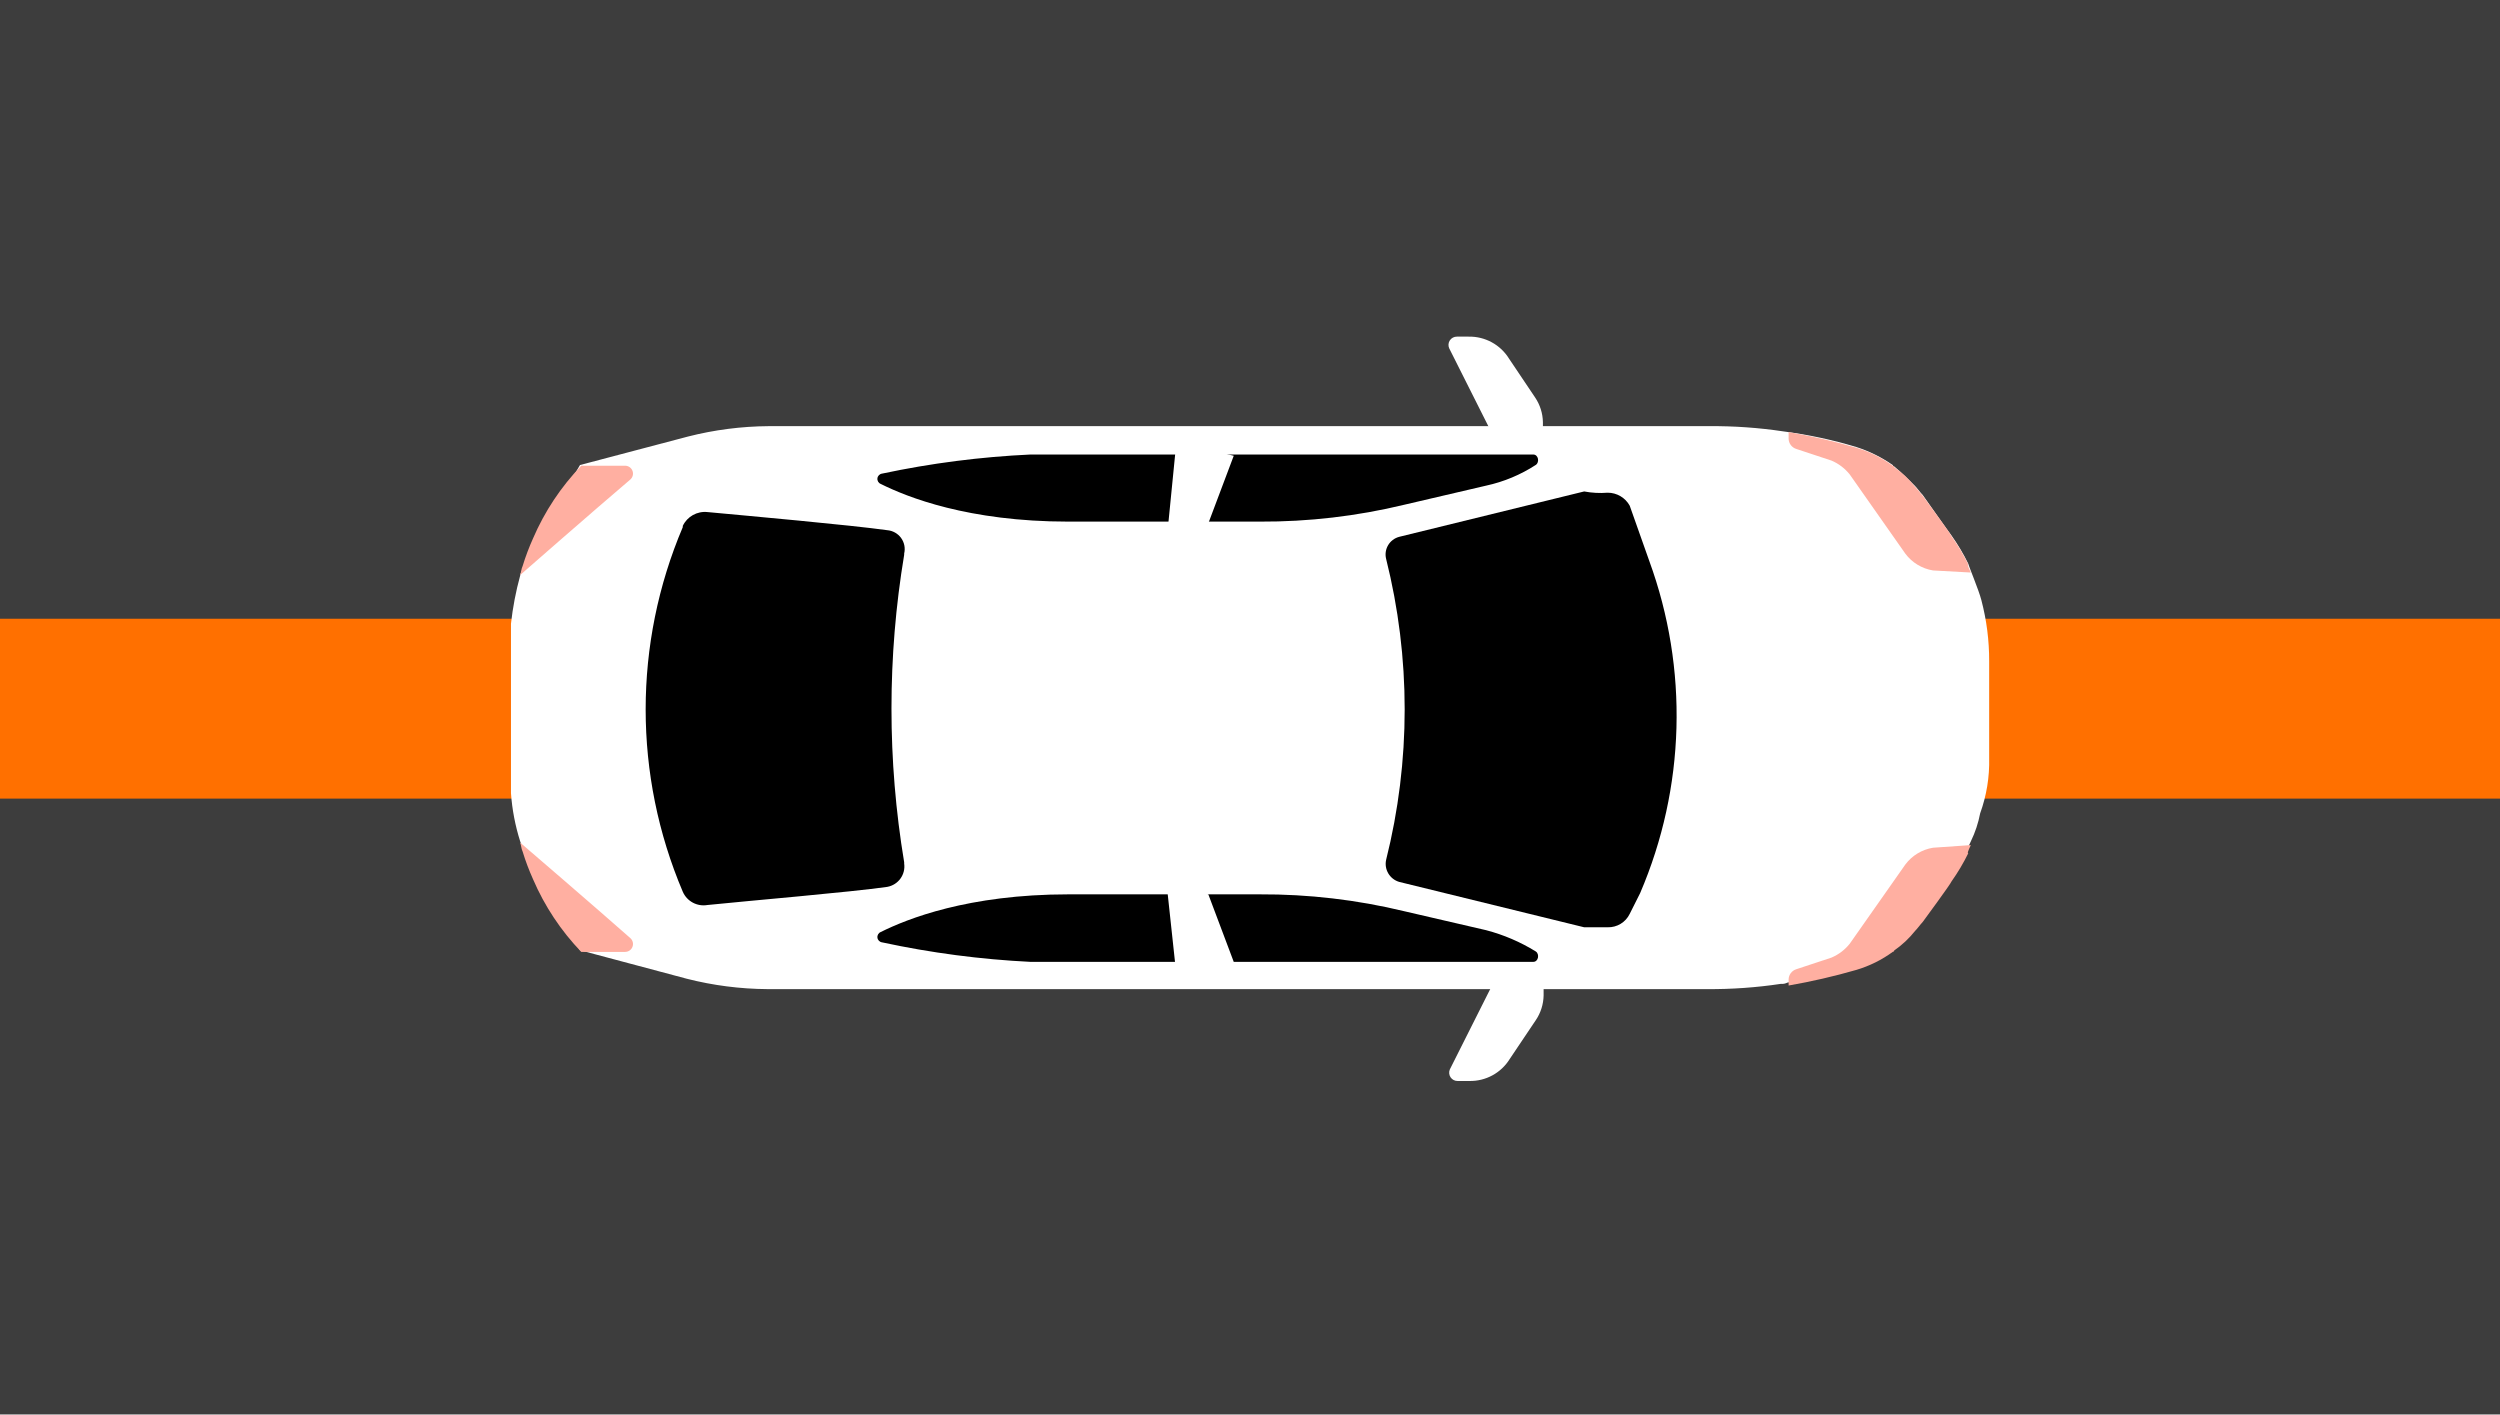
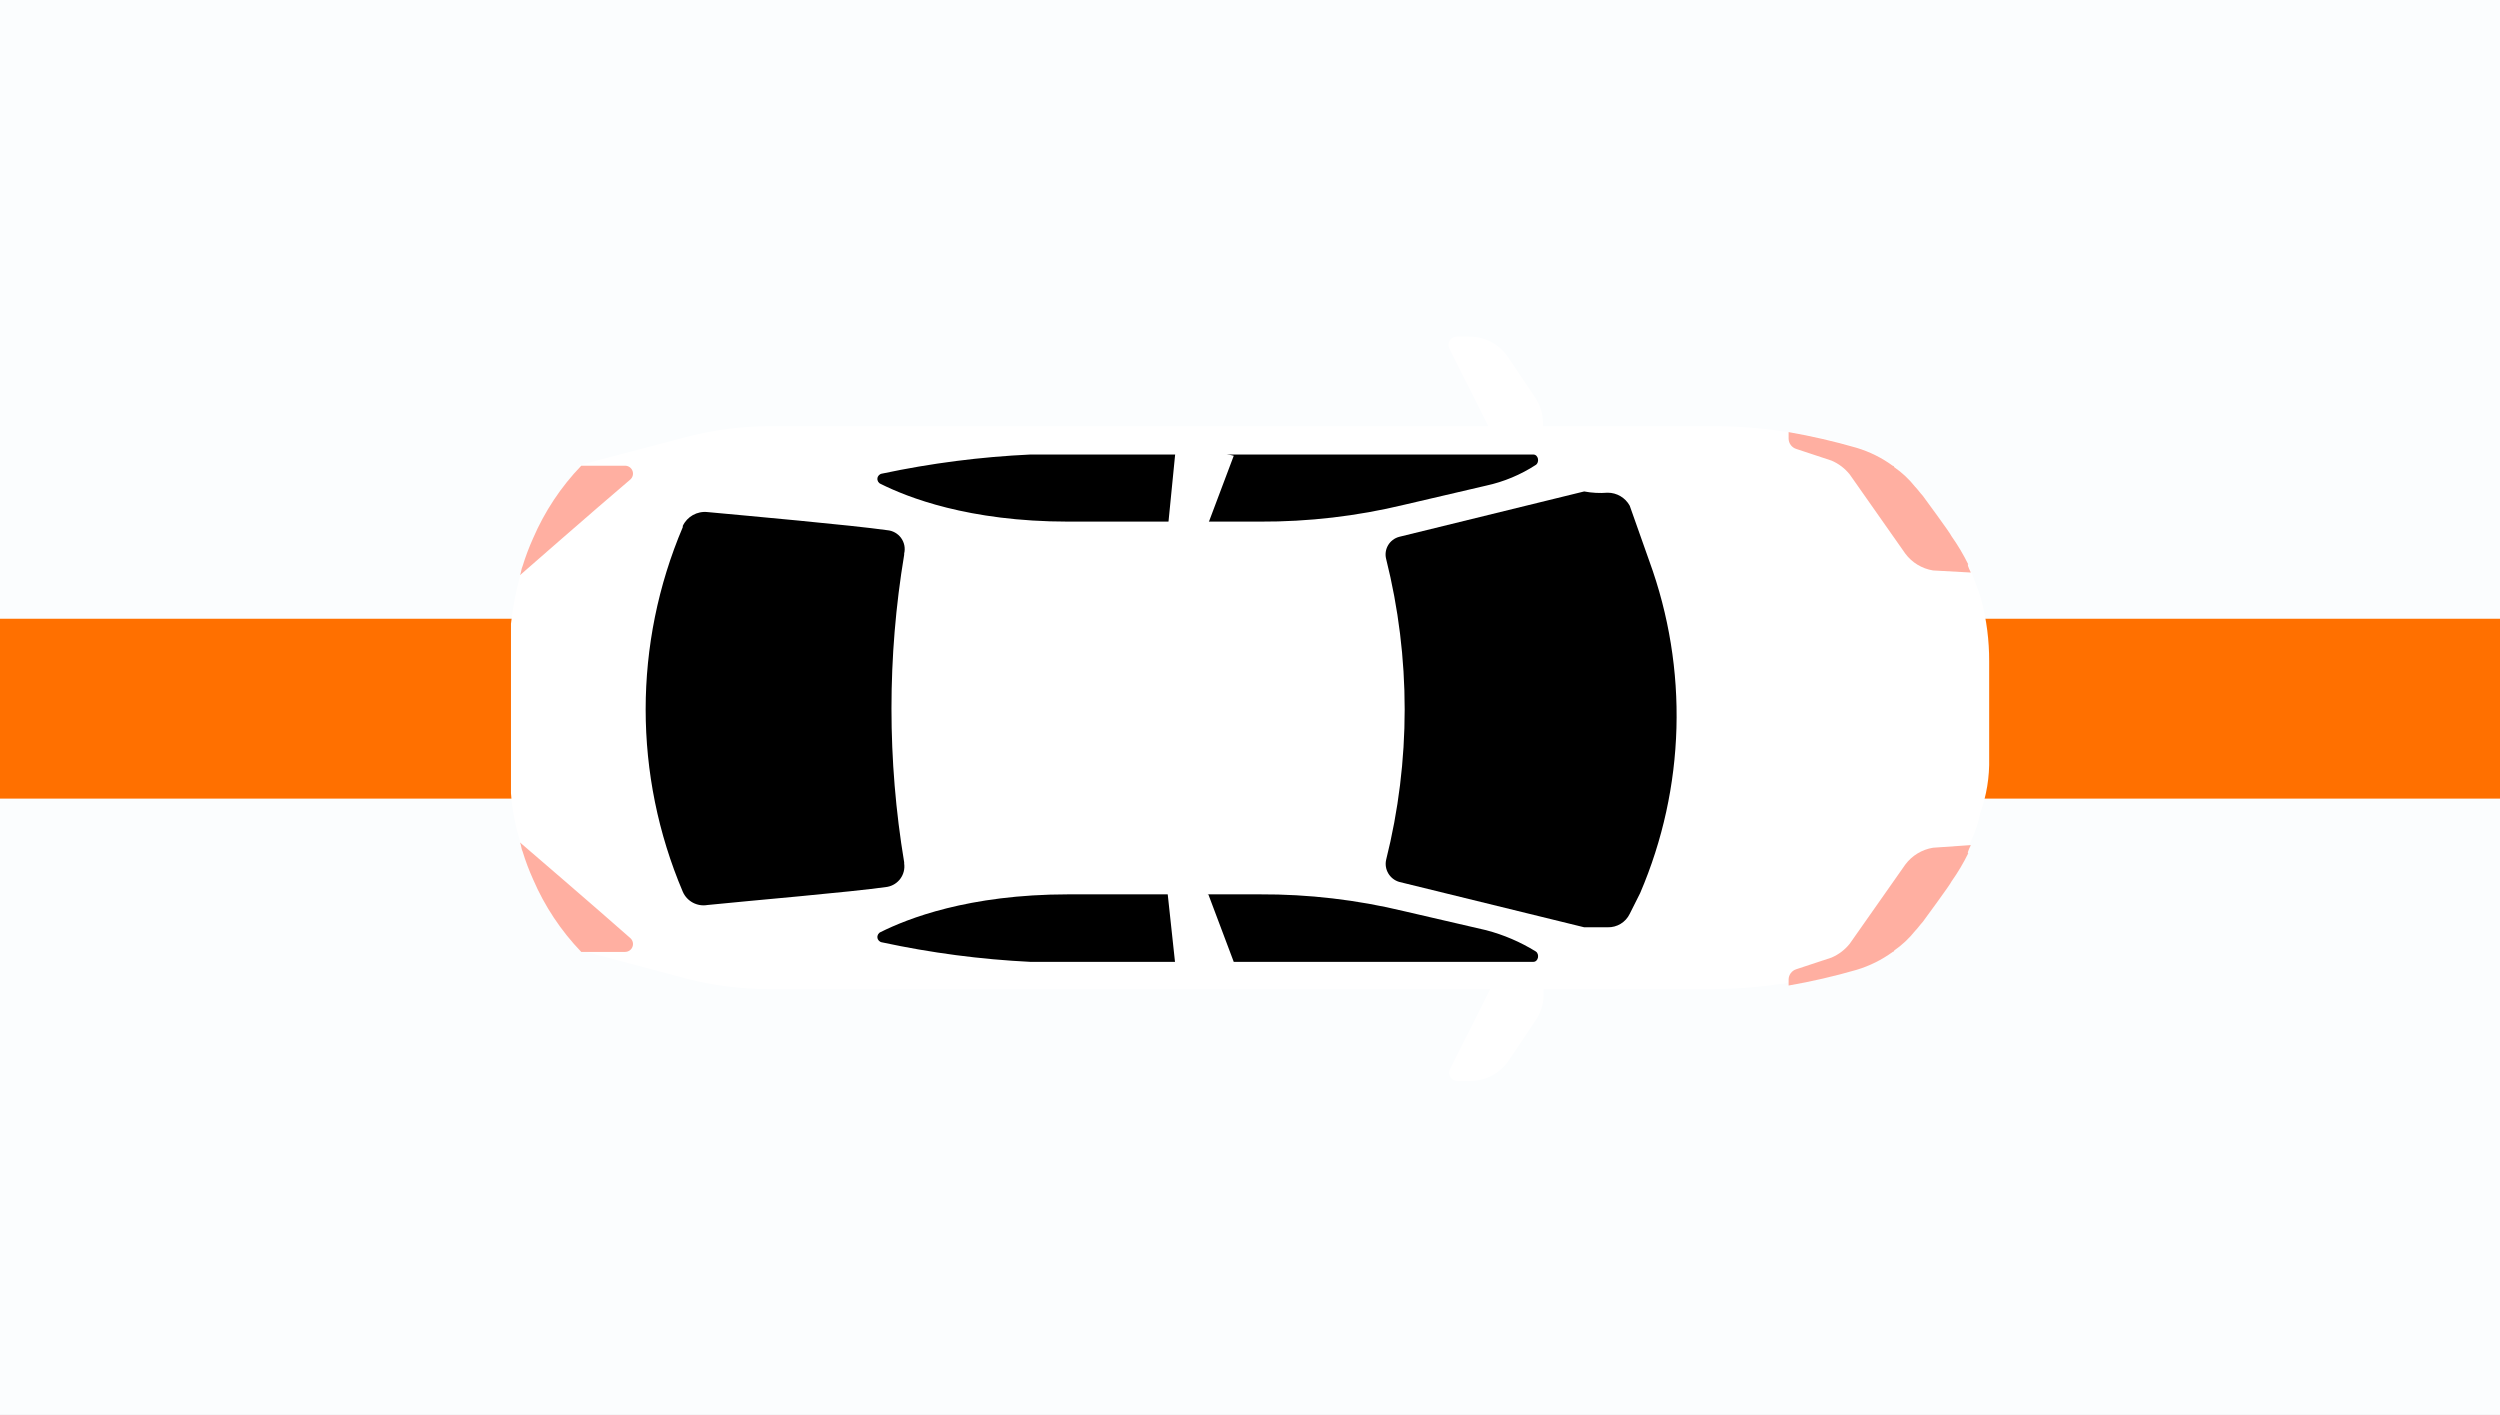
<svg xmlns="http://www.w3.org/2000/svg" width="783px" height="443px" viewBox="0 0 783 443" version="1.1">
  <g id="Page-1" stroke="none" stroke-width="1" fill="none" fill-rule="evenodd">
    <g id="deliver" fill-rule="nonzero">
      <g id="Global-Rider-Meet-driver">
-         <g id="BG" fill="#3D3D3D">
+         <g id="BG" fill="#FBFDFE">
          <polygon id="Path" points="783 1.13686838e-13 5.68434189e-14 1.13686838e-13 5.68434189e-14 443 783 443" />
        </g>
        <g id="Layer_1" transform="translate(0, 105)">
          <polygon id="Path" fill="#FF7000" points="438.045 88.79 0 88.79 0 145.123 438.045 145.123" />
          <polygon id="Path" fill="#FF7000" points="783 88.79 344.955 88.79 344.955 145.123 783 145.123" />
          <path d="M623.007,132.427 L623.007,102.093 C623.028,95.645 622.209,89.222 620.571,82.983 C619.745,79.733 616.482,72.02 616.482,71.587 C614.956,68.474 613.181,65.489 611.175,62.66 C610.784,62.27 602.214,50.05 602.214,50.05 C601.388,49.227 600.561,48.013 599.778,47.19 C597.734,45.153 595.689,43.117 593.253,41.08 C593.037,41.08 592.861,40.905 592.861,40.69 C589.355,38.238 585.498,36.325 581.421,35.013 C573.956,32.76 566.318,31.122 558.583,30.117 C550.881,28.961 543.1,28.41 535.311,28.47 L240.773,28.47 C232.247,28.526 223.759,29.617 215.499,31.72 L181.656,40.647 C181.656,40.647 163.69,70.98 162.907,75.313 C161.558,80.243 160.598,85.271 160.036,90.35 L160.036,143.433 C160.399,148.54 161.363,153.587 162.907,158.47 C164.125,162.543 181.656,192.617 181.656,192.617 L215.107,201.543 C223.368,203.646 231.855,204.738 240.381,204.793 L534.485,204.793 C542.273,204.853 550.055,204.302 557.757,203.147 C558.462,203.214 559.172,203.079 559.802,202.757 C566.962,201.512 574.049,199.878 581.029,197.86 C585.141,196.633 589.01,194.713 592.47,192.183 C592.686,192.183 592.861,192.009 592.861,191.793 C595.325,190.086 597.523,188.027 599.386,185.683 C600.213,184.86 601.039,183.647 601.822,182.823 C601.822,182.823 610.784,170.647 610.784,170.213 C612.79,167.384 614.564,164.399 616.091,161.287 C616.435,160.308 616.841,159.353 617.308,158.427 C618.64,155.675 619.605,152.761 620.179,149.76 C622.191,144.207 623.15,138.329 623.007,132.427 Z" id="Path" fill="#FFFFFF" />
          <polygon id="Path" fill="#FFFFFF" points="386.411 37.743 368.445 32.457 365.4 65 378.45 58.89" />
          <path d="M213.846,174.287 C198.345,137.792 198.345,96.598 213.846,60.103 L213.846,59.713 C215.236,56.773 218.345,55.033 221.589,55.38 C234.639,56.593 266.481,59.453 277.878,61.057 C279.617,61.197 281.206,62.09 282.227,63.499 C283.248,64.908 283.598,66.692 283.185,68.38 L283.185,68.77 C277.885,100.648 277.885,133.178 283.185,165.057 L283.185,165.447 C283.686,168.913 281.339,172.152 277.878,172.77 C266.438,174.417 234.639,177.103 221.589,178.447 C218.352,179.015 215.147,177.294 213.846,174.287 L213.846,174.287 Z" id="Path" fill="#000000" />
          <path d="M481.023,193.007 C482.241,193.83 481.849,196.257 480.197,196.257 L322.77,196.257 C307.128,195.489 291.575,193.446 276.269,190.147 C275.501,190.045 274.9,189.438 274.808,188.673 C274.716,187.907 275.156,187.176 275.877,186.897 C284.055,182.823 303.195,175.11 334.602,175.11 L394.545,175.11 C409.799,175.038 425.005,176.813 439.829,180.397 L465.45,186.333 C470.946,187.772 476.195,190.022 481.023,193.007 Z" id="Path" fill="#000000" />
          <polygon id="Path" fill="#FFFFFF" points="386.411 196.257 368.445 200.33 365.183 169.997 378.45 175.11" />
          <path d="M510.429,181.22 L513.692,174.72 C527.864,141.673 528.891,104.493 516.562,70.72 L510.429,53.387 C509.045,50.871 506.392,49.309 503.512,49.313 C501.056,49.513 498.583,49.382 496.161,48.923 L438.219,63.137 C435.201,63.943 433.384,67.004 434.13,70.027 C441.884,100.983 441.884,133.363 434.13,164.32 C433.478,167.328 435.259,170.329 438.219,171.21 L496.161,185.423 L503.512,185.423 C506.449,185.506 509.159,183.859 510.429,181.22 L510.429,181.22 Z" id="Path" fill="#000000" />
          <path d="M162.864,158.86 C163.256,159.683 163.256,160.897 163.69,161.72 C164.594,164.674 165.683,167.569 166.953,170.387 C170.575,178.81 175.688,186.516 182.048,193.137 L195.75,193.137 C196.789,193.147 197.724,192.512 198.093,191.544 C198.462,190.577 198.187,189.483 197.403,188.803 C186.528,179.183 162.864,158.86 162.864,158.86 Z" id="Path" fill="#FFAFA1" />
          <path d="M162.864,75.14 C163.256,74.317 163.256,73.103 163.69,72.28 C164.594,69.326 165.683,66.431 166.953,63.613 C170.575,55.19 175.688,47.484 182.048,40.863 L195.75,40.863 C196.789,40.853 197.724,41.488 198.093,42.456 C198.462,43.423 198.187,44.517 197.403,45.197 C186.528,54.427 162.864,75.14 162.864,75.14 Z" id="Path" fill="#FFAFA1" />
          <path d="M469.8,35.75 L453.879,4.073 C453.524,3.262 453.607,2.327 454.099,1.591 C454.592,0.854 455.427,0.418 456.315,0.433 L459.969,0.433 C465.116,0.334 469.931,2.955 472.627,7.323 L480.805,19.5 C482.343,21.785 483.189,24.463 483.241,27.213 L483.241,37.353 L469.8,35.75 Z" id="Path" fill="#FFFFFF" />
          <path d="M470.017,198.25 L454.096,229.927 C453.741,230.738 453.824,231.673 454.317,232.409 C454.81,233.146 455.644,233.582 456.533,233.567 L460.187,233.567 C465.333,233.666 470.149,231.045 472.845,226.677 L481.023,214.5 C482.561,212.215 483.406,209.537 483.459,206.787 L483.459,196.647 L470.017,198.25 Z" id="Path" fill="#FFFFFF" />
          <path d="M617.265,159.683 L605.433,160.507 C601.952,161.072 598.83,162.969 596.733,165.793 L579.333,190.58 C577.823,192.472 575.865,193.961 573.635,194.913 L562.629,198.553 C561.191,198.989 560.204,200.306 560.193,201.803 L560.193,203.667 C567.353,202.422 574.44,200.787 581.421,198.77 C585.533,197.544 589.402,195.624 592.861,193.093 C592.965,193.093 593.065,193.052 593.138,192.979 C593.212,192.906 593.253,192.807 593.253,192.703 C595.716,190.996 597.915,188.937 599.778,186.593 C600.605,185.77 601.431,184.557 602.214,183.733 C602.214,183.733 611.175,171.557 611.175,171.123 C613.181,168.294 614.956,165.309 616.482,162.197 C616.047,162.5 616.482,161.287 617.265,159.683 Z" id="Path" fill="#FFAFA1" />
          <path d="M617.265,74.317 L605.433,73.667 C601.952,73.101 598.83,71.205 596.733,68.38 L579.333,43.593 C577.823,41.701 575.865,40.212 573.635,39.26 L562.629,35.62 C561.191,35.184 560.204,33.867 560.193,32.37 L560.193,30.333 C567.353,31.578 574.44,33.213 581.421,35.23 C585.533,36.456 589.402,38.376 592.861,40.907 C593.078,40.907 593.253,41.081 593.253,41.297 C595.716,43.004 597.915,45.063 599.778,47.407 C600.605,48.23 601.431,49.443 602.214,50.267 C602.214,50.267 611.175,62.443 611.175,62.877 C613.181,65.706 614.956,68.691 616.482,71.803 C616.047,71.5 616.482,72.713 617.265,74.317 Z" id="Path" fill="#FFAFA1" />
          <path d="M481.023,40.603 C482.241,39.78 481.849,37.353 480.197,37.353 L322.77,37.353 C307.132,38.078 291.579,40.078 276.269,43.333 C275.501,43.435 274.9,44.042 274.808,44.807 C274.716,45.573 275.156,46.304 275.877,46.583 C284.055,50.657 303.195,58.37 334.602,58.37 L394.545,58.37 C409.799,58.442 425.005,56.667 439.829,53.083 L465.45,47.103 C470.995,45.899 476.272,43.696 481.023,40.603 Z" id="Path" fill="#000000" />
          <polygon id="Path" fill="#FFFFFF" points="386.411 37.743 368.445 33.41 365.4 64.177 378.45 58.89" />
        </g>
      </g>
    </g>
  </g>
</svg>
